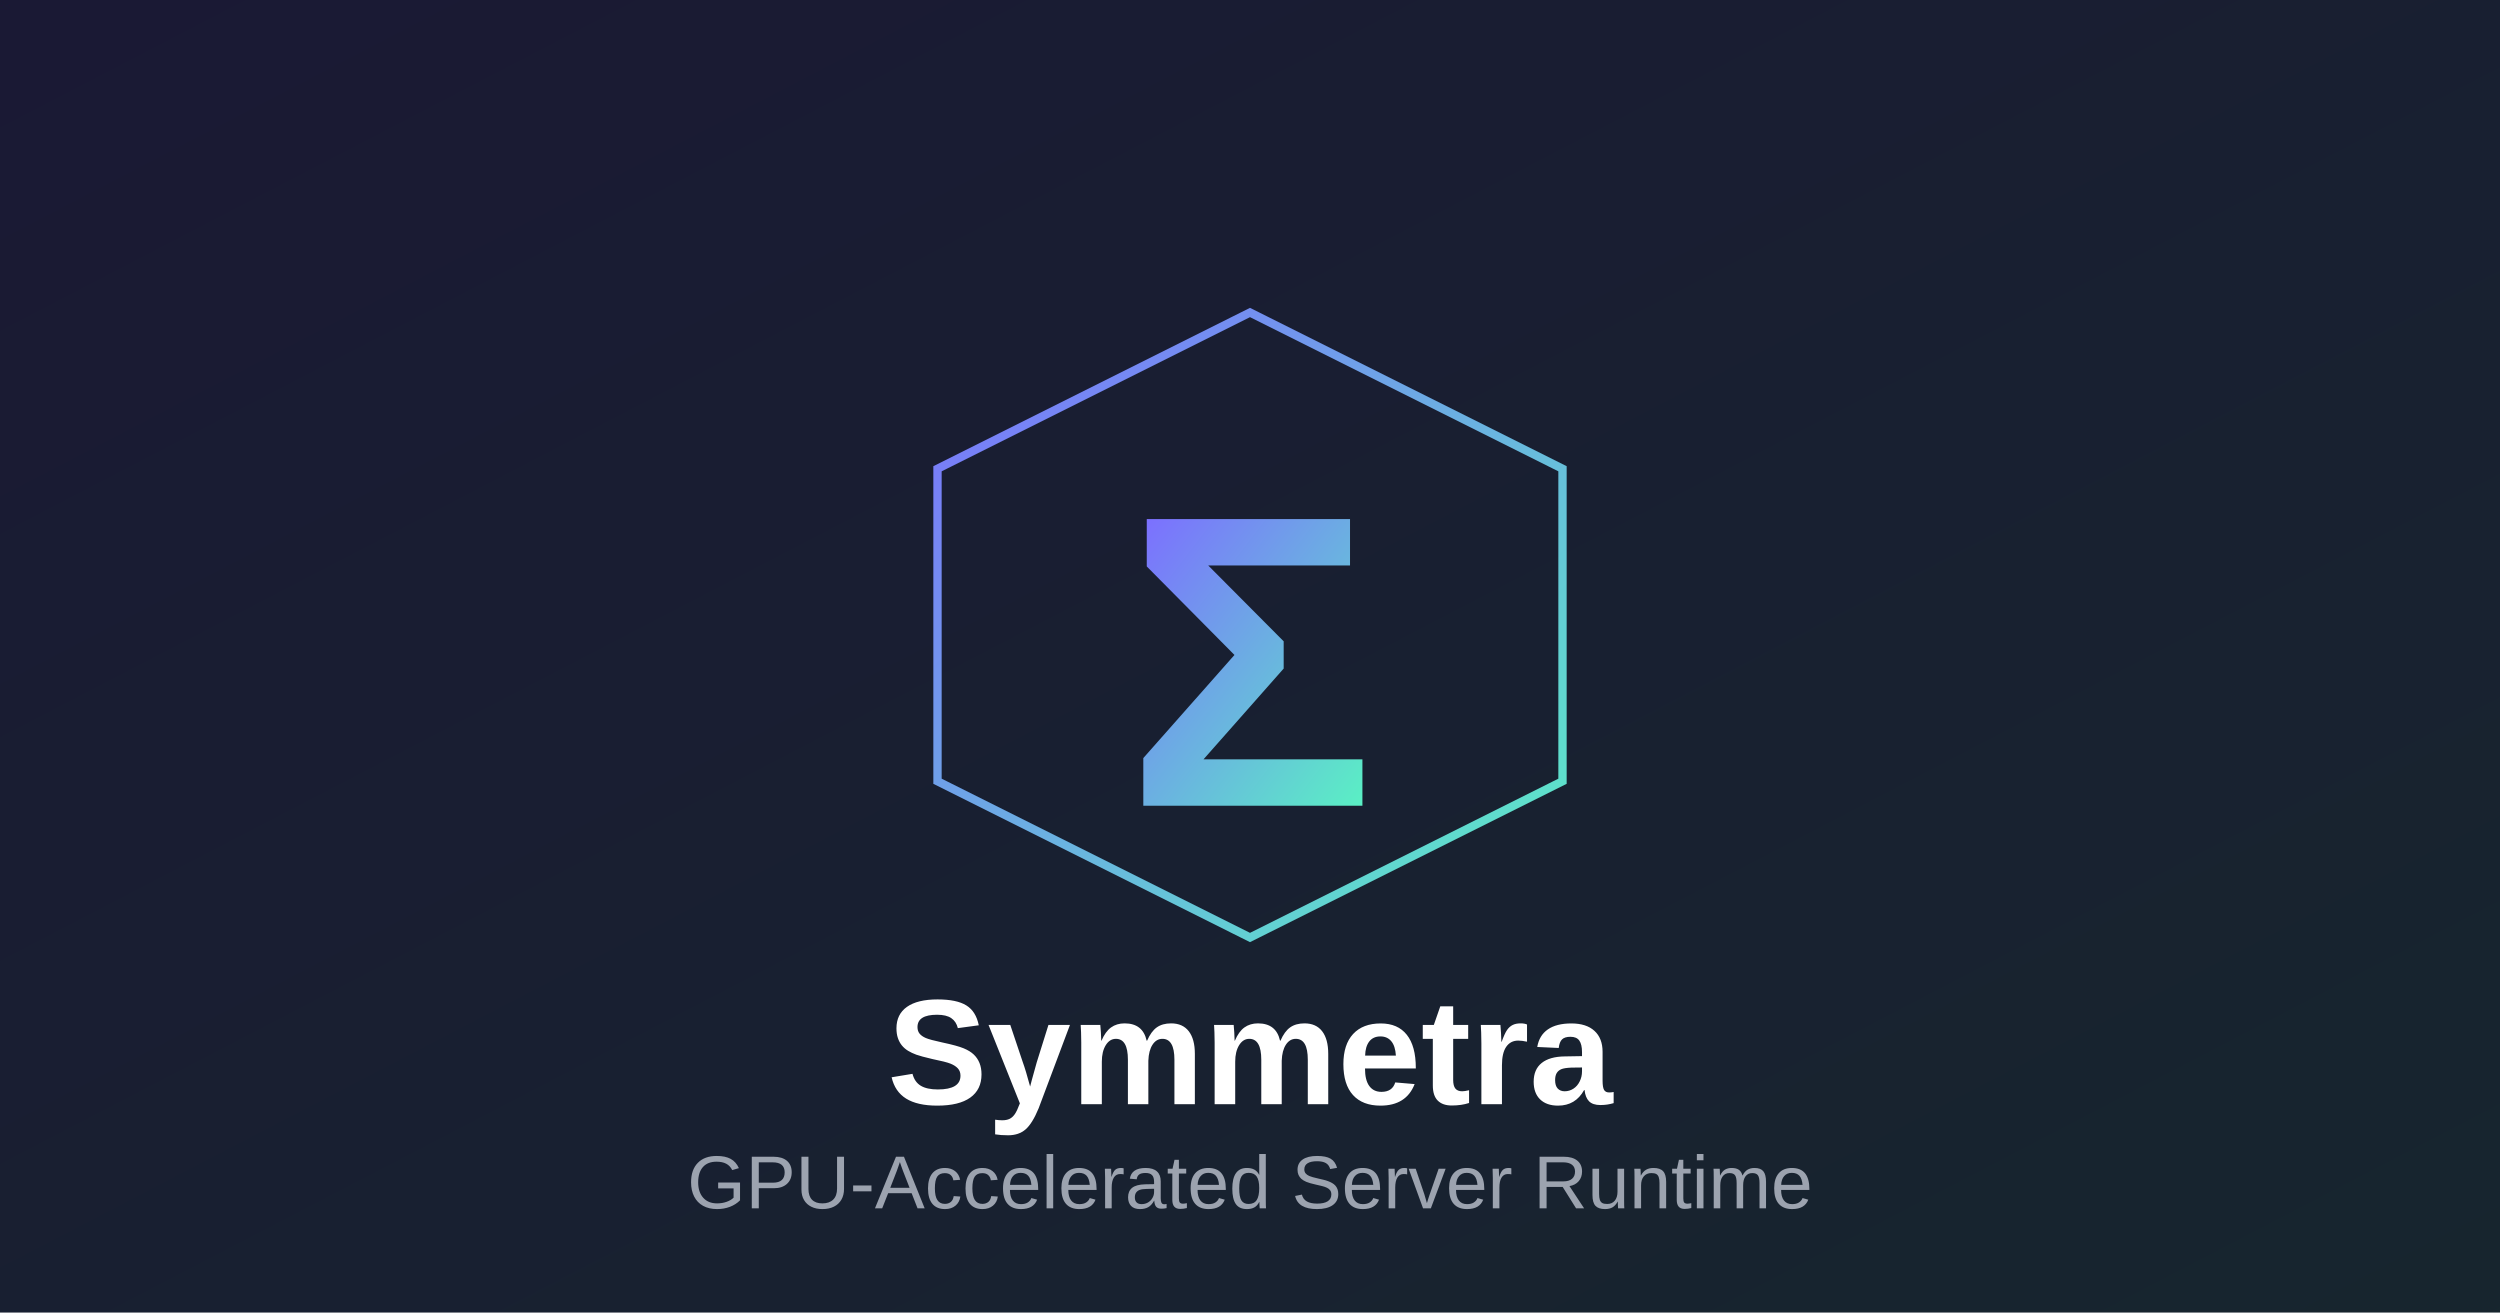
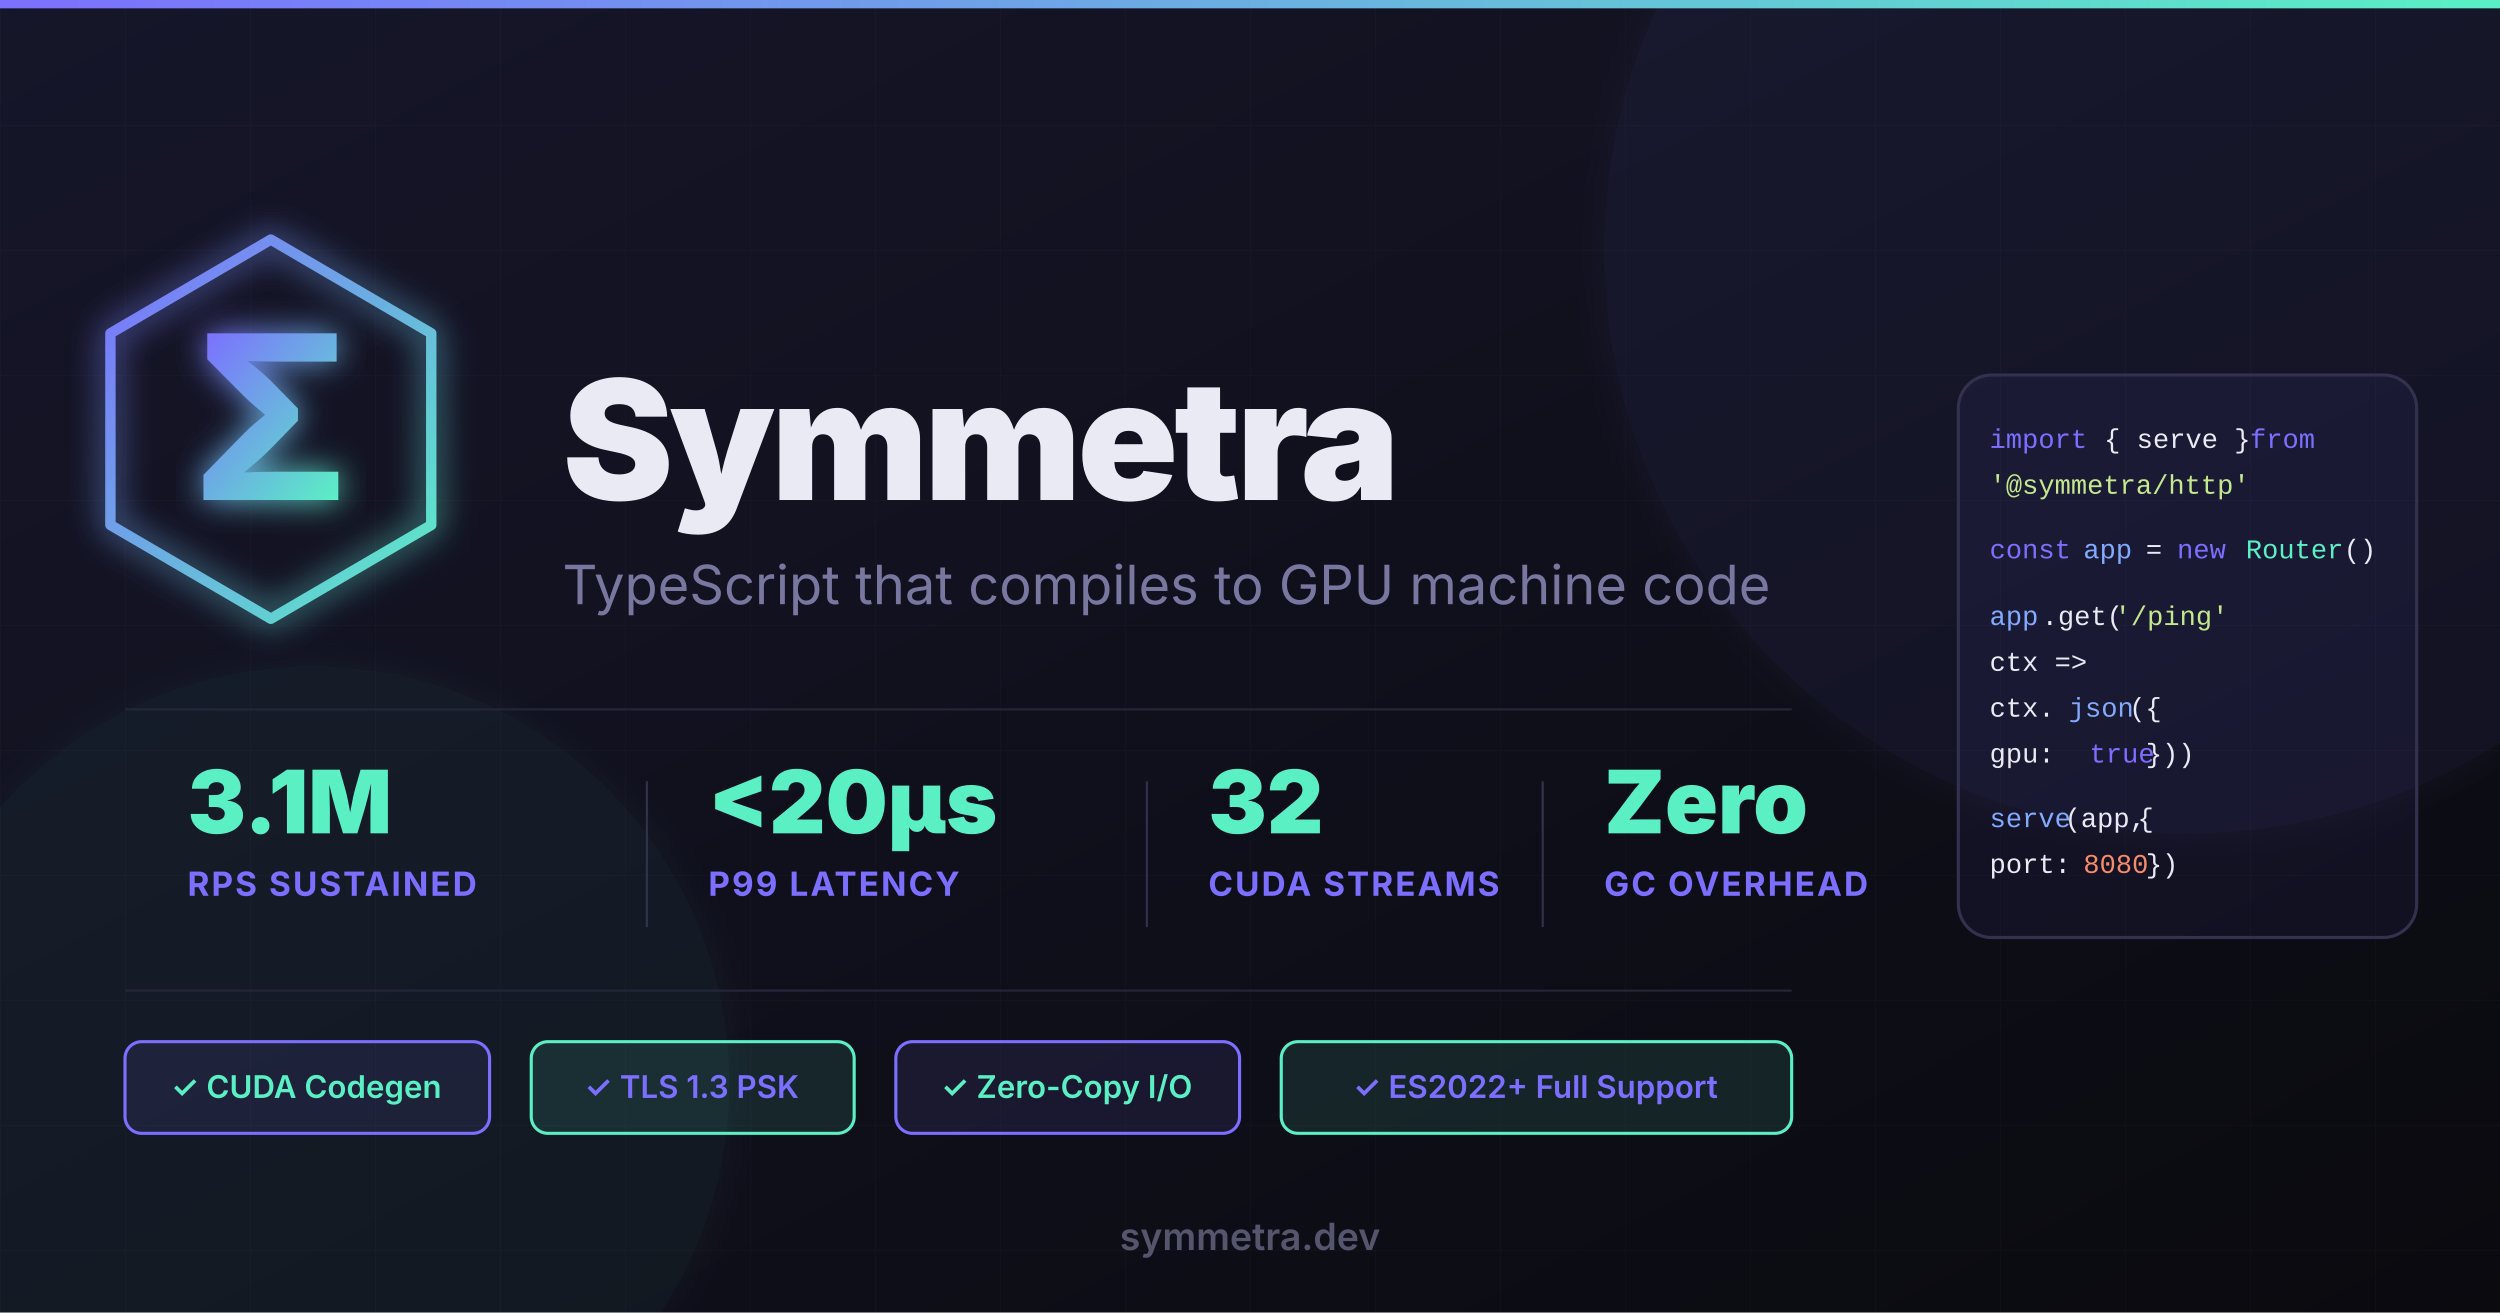
<svg xmlns="http://www.w3.org/2000/svg" viewBox="0 0 1200 630">
  <defs>
-     <linearGradient id="ogGradient" x1="0%" y1="0%" x2="100%" y2="100%">
-       <stop offset="0%" style="stop-color:#7c6fff;stop-opacity:1" />
-       <stop offset="100%" style="stop-color:#5af0c4;stop-opacity:1" />
+     <linearGradient id="gBg" x1="0%" y1="0%" x2="100%" y2="100%">
+       <stop offset="0%" stop-color="#16162a" />
+       <stop offset="100%" stop-color="#0a0a0f" />
    </linearGradient>
+     <linearGradient id="gAcc" x1="0%" y1="0%" x2="100%" y2="0%">
+       <stop offset="0%" stop-color="#7c6fff" />
+       <stop offset="100%" stop-color="#5af0c4" />
+     </linearGradient>
+     <linearGradient id="gAccV" x1="0%" y1="0%" x2="100%" y2="100%">
+       <stop offset="0%" stop-color="#7c6fff" />
+       <stop offset="100%" stop-color="#5af0c4" />
+     </linearGradient>
+     <pattern id="grid" width="60" height="60" patternUnits="userSpaceOnUse">
+       <path d="M 60 0 L 0 0 0 60" fill="none" stroke="#ffffff" stroke-width="0.3" opacity="0.05" />
+     </pattern>
+     <filter id="glow" x="-20%" y="-20%" width="140%" height="140%">
+       <feGaussianBlur stdDeviation="8" result="blur" />
+       <feMerge>
+         <feMergeNode in="blur" />
+         <feMergeNode in="SourceGraphic" />
+       </feMerge>
+     </filter>
  </defs>
-   <rect width="1200" height="630" fill="#0f0f1e" />
-   <rect width="1200" height="630" fill="url(#ogGradient)" opacity="0.1" />
-   <polygon points="600,150 750,225 750,375 600,450 450,375 450,225" fill="none" stroke="url(#ogGradient)" stroke-width="4" stroke-linejoin="miter" />
-   <text x="600" y="330" font-family="Arial, sans-serif" font-size="200" font-weight="bold" fill="url(#ogGradient)" text-anchor="middle" dominant-baseline="middle">Σ</text>
-   <text x="600" y="530" font-family="Arial, sans-serif" font-size="72" font-weight="bold" fill="white" text-anchor="middle">Symmetra</text>
-   <text x="600" y="580" font-family="Arial, sans-serif" font-size="36" fill="#9ca3af" text-anchor="middle">GPU-Accelerated Server Runtime</text>
+   <rect width="1200" height="630" fill="url(#gBg)" />
+   <rect width="1200" height="630" fill="url(#grid)" />
+   <ellipse cx="1050" cy="120" rx="280" ry="280" fill="#7c6fff" opacity="0.06" filter="url(#glow)" />
+   <ellipse cx="150" cy="520" rx="200" ry="200" fill="#5af0c4" opacity="0.05" filter="url(#glow)" />
+   <rect width="1200" height="4" fill="url(#gAcc)" />
+   <polygon points="130,115 207,160 207,252 130,297 53,252 53,160" fill="none" stroke="url(#gAccV)" stroke-width="5" stroke-linecap="round" stroke-linejoin="round" filter="url(#glow)" />
+   <text x="130" y="200" text-anchor="middle" dominant-baseline="central" font-family="-apple-system,BlinkMacSystemFont,'Segoe UI',sans-serif" font-size="110" font-weight="700" fill="url(#gAccV)" filter="url(#glow)">Σ</text>
+   <text x="270" y="240" dominant-baseline="auto" font-family="-apple-system,BlinkMacSystemFont,'Segoe UI',sans-serif" font-size="80" font-weight="900" letter-spacing="-2" fill="#eaeaf5">Symmetra</text>
+   <text x="270" y="290" font-family="-apple-system,BlinkMacSystemFont,'Segoe UI',sans-serif" font-size="26" font-weight="400" fill="#7777a0">TypeScript that compiles to GPU machine code</text>
+   <rect x="60" y="340" width="800" height="1" fill="#25253a" />
+   <text x="90" y="400" font-family="-apple-system,BlinkMacSystemFont,'Segoe UI',sans-serif" font-size="42" font-weight="900" fill="#5af0c4">3.1M</text>
+   <text x="90" y="430" font-family="-apple-system,BlinkMacSystemFont,'Segoe UI',sans-serif" font-size="16" font-weight="700" fill="#7c6fff" letter-spacing="1">RPS SUSTAINED</text>
+   <rect x="310" y="375" width="1" height="70" fill="#32324e" />
+   <text x="340" y="400" font-family="-apple-system,BlinkMacSystemFont,'Segoe UI',sans-serif" font-size="42" font-weight="900" fill="#5af0c4">&lt;20μs</text>
+   <text x="340" y="430" font-family="-apple-system,BlinkMacSystemFont,'Segoe UI',sans-serif" font-size="16" font-weight="700" fill="#7c6fff" letter-spacing="1">P99 LATENCY</text>
+   <rect x="550" y="375" width="1" height="70" fill="#32324e" />
+   <text x="580" y="400" font-family="-apple-system,BlinkMacSystemFont,'Segoe UI',sans-serif" font-size="42" font-weight="900" fill="#5af0c4">32</text>
+   <text x="580" y="430" font-family="-apple-system,BlinkMacSystemFont,'Segoe UI',sans-serif" font-size="16" font-weight="700" fill="#7c6fff" letter-spacing="1">CUDA STREAMS</text>
+   <rect x="740" y="375" width="1" height="70" fill="#32324e" />
+   <text x="770" y="400" font-family="-apple-system,BlinkMacSystemFont,'Segoe UI',sans-serif" font-size="42" font-weight="900" fill="#5af0c4">Zero</text>
+   <text x="770" y="430" font-family="-apple-system,BlinkMacSystemFont,'Segoe UI',sans-serif" font-size="16" font-weight="700" fill="#7c6fff" letter-spacing="1">GC OVERHEAD</text>
+   <rect x="60" y="475" width="800" height="1" fill="#25253a" />
+   <rect x="60" y="500" width="175" height="44" rx="8" fill="rgba(124,111,255,0.1)" stroke="#7c6fff" stroke-width="1.5" />
+   <text x="147" y="527" text-anchor="middle" font-family="-apple-system,BlinkMacSystemFont,'Segoe UI',sans-serif" font-size="15" font-weight="600" fill="#5af0c4">✓ CUDA Codegen</text>
+   <rect x="255" y="500" width="155" height="44" rx="8" fill="rgba(90,240,196,0.1)" stroke="#5af0c4" stroke-width="1.5" />
+   <text x="332" y="527" text-anchor="middle" font-family="-apple-system,BlinkMacSystemFont,'Segoe UI',sans-serif" font-size="15" font-weight="600" fill="#7c6fff">✓ TLS 1.3 PSK</text>
+   <rect x="430" y="500" width="165" height="44" rx="8" fill="rgba(124,111,255,0.1)" stroke="#7c6fff" stroke-width="1.5" />
+   <text x="512" y="527" text-anchor="middle" font-family="-apple-system,BlinkMacSystemFont,'Segoe UI',sans-serif" font-size="15" font-weight="600" fill="#5af0c4">✓ Zero-Copy I/O</text>
+   <rect x="615" y="500" width="245" height="44" rx="8" fill="rgba(90,240,196,0.1)" stroke="#5af0c4" stroke-width="1.5" />
+   <text x="737" y="527" text-anchor="middle" font-family="-apple-system,BlinkMacSystemFont,'Segoe UI',sans-serif" font-size="15" font-weight="600" fill="#7c6fff">✓ ES2022+ Full Support</text>
+   <rect x="940" y="180" width="220" height="270" rx="16" fill="rgba(124,111,255,0.06)" stroke="#32324e" stroke-width="1.5" />
+   <text x="955" y="215" font-family="'Courier New',monospace" font-size="13" fill="#7c6fff">import</text>
+   <text x="1010" y="215" font-family="'Courier New',monospace" font-size="13" fill="#eaeaf5">{ serve }</text>
+   <text x="1080" y="215" font-family="'Courier New',monospace" font-size="13" fill="#7c6fff">from</text>
+   <text x="955" y="237" font-family="'Courier New',monospace" font-size="13" fill="#c3e88d">'@symmetra/http'</text>
+   <text x="955" y="268" font-family="'Courier New',monospace" font-size="13" fill="#7c6fff">const</text>
+   <text x="1000" y="268" font-family="'Courier New',monospace" font-size="13" fill="#82aaff">app</text>
+   <text x="1030" y="268" font-family="'Courier New',monospace" font-size="13" fill="#eaeaf5">=</text>
+   <text x="1045" y="268" font-family="'Courier New',monospace" font-size="13" fill="#7c6fff">new</text>
+   <text x="1078" y="268" font-family="'Courier New',monospace" font-size="13" fill="#5af0c4">Router</text>
+   <text x="1125" y="268" font-family="'Courier New',monospace" font-size="13" fill="#eaeaf5">()</text>
+   <text x="955" y="300" font-family="'Courier New',monospace" font-size="13" fill="#82aaff">app</text>
+   <text x="980" y="300" font-family="'Courier New',monospace" font-size="13" fill="#eaeaf5">.get(</text>
+   <text x="1015" y="300" font-family="'Courier New',monospace" font-size="13" fill="#c3e88d">'/ping'</text>
+   <text x="955" y="322" font-family="'Courier New',monospace" font-size="13" fill="#eaeaf5">  ctx =&gt;</text>
+   <text x="955" y="344" font-family="'Courier New',monospace" font-size="13" fill="#eaeaf5">    ctx.</text>
+   <text x="993" y="344" font-family="'Courier New',monospace" font-size="13" fill="#82aaff">json</text>
+   <text x="1022" y="344" font-family="'Courier New',monospace" font-size="13" fill="#eaeaf5">({</text>
+   <text x="955" y="366" font-family="'Courier New',monospace" font-size="13" fill="#eaeaf5">      gpu:</text>
+   <text x="1003" y="366" font-family="'Courier New',monospace" font-size="13" fill="#7c6fff">true</text>
+   <text x="1030" y="366" font-family="'Courier New',monospace" font-size="13" fill="#eaeaf5">}))</text>
+   <text x="955" y="397" font-family="'Courier New',monospace" font-size="13" fill="#82aaff">serve</text>
+   <text x="991" y="397" font-family="'Courier New',monospace" font-size="13" fill="#eaeaf5">(app,</text>
+   <text x="1026" y="397" font-family="'Courier New',monospace" font-size="13" fill="#eaeaf5">{</text>
+   <text x="955" y="419" font-family="'Courier New',monospace" font-size="13" fill="#eaeaf5">  port:</text>
+   <text x="1000" y="419" font-family="'Courier New',monospace" font-size="13" fill="#f78c6c">8080</text>
+   <text x="1030" y="419" font-family="'Courier New',monospace" font-size="13" fill="#eaeaf5">})</text>
+   <text x="600" y="600" text-anchor="middle" font-family="-apple-system,BlinkMacSystemFont,'Segoe UI',sans-serif" font-size="18" font-weight="600" fill="#55556e">symmetra.dev</text>
</svg>
